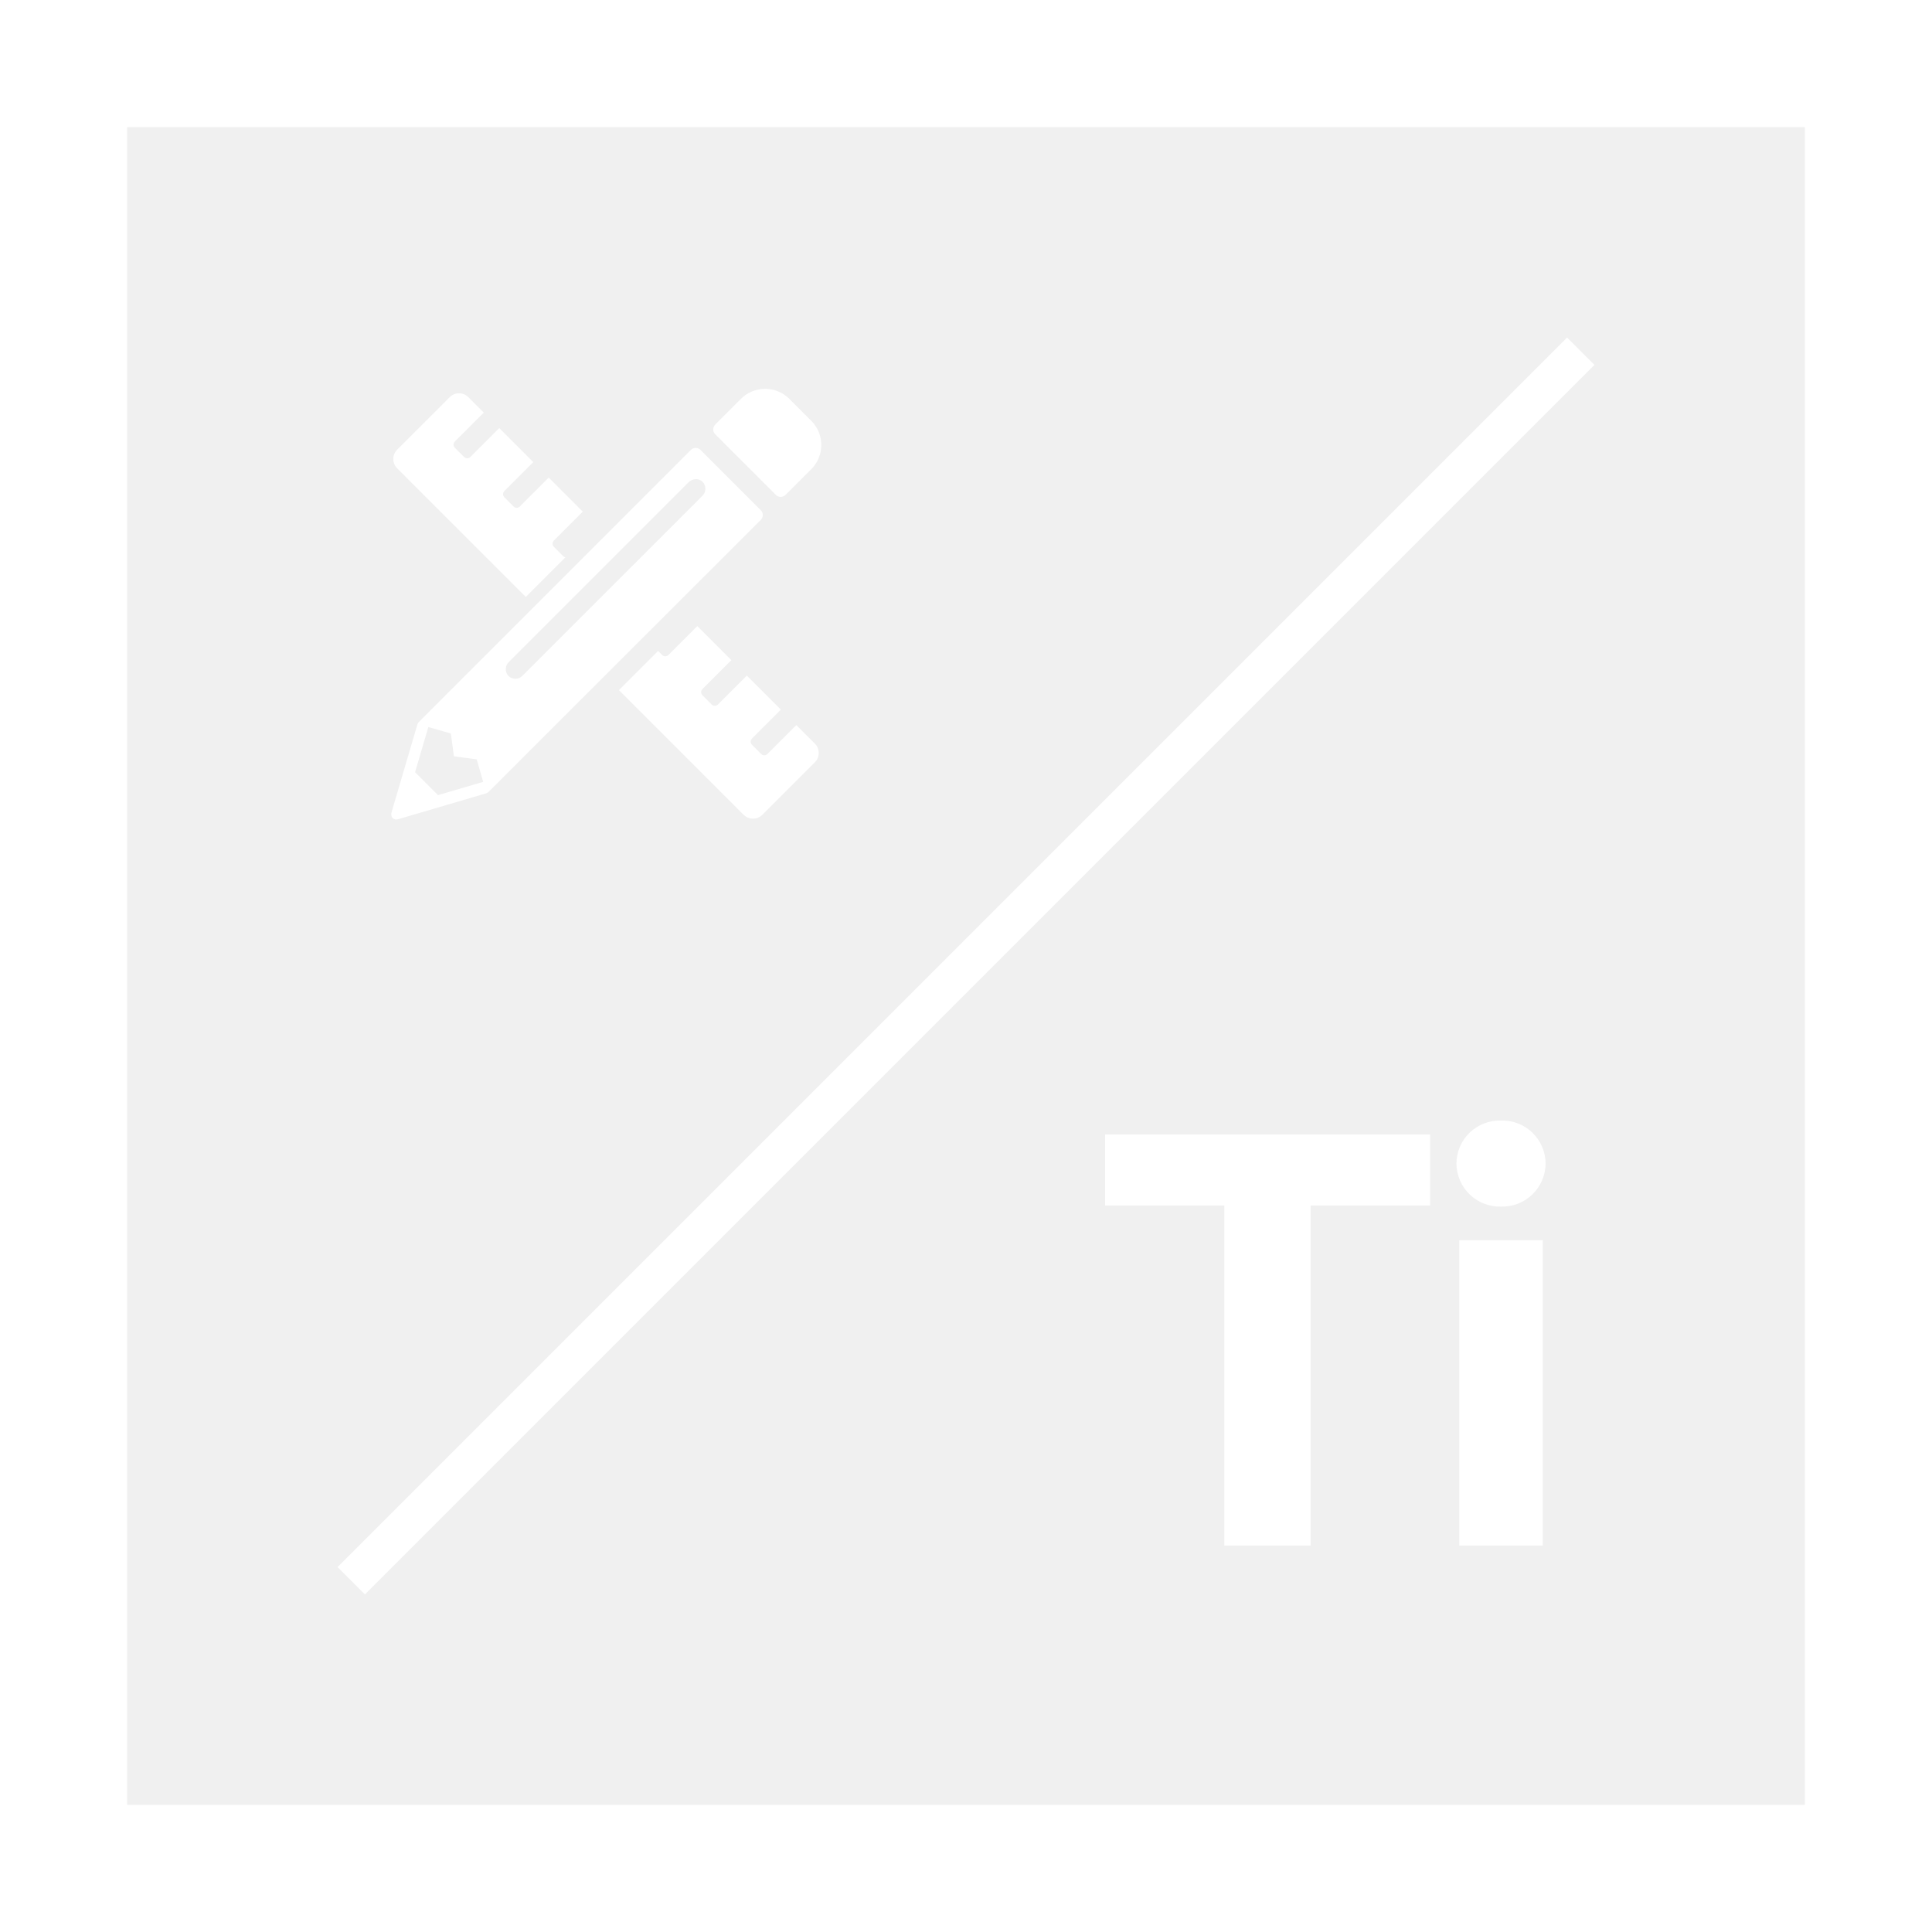
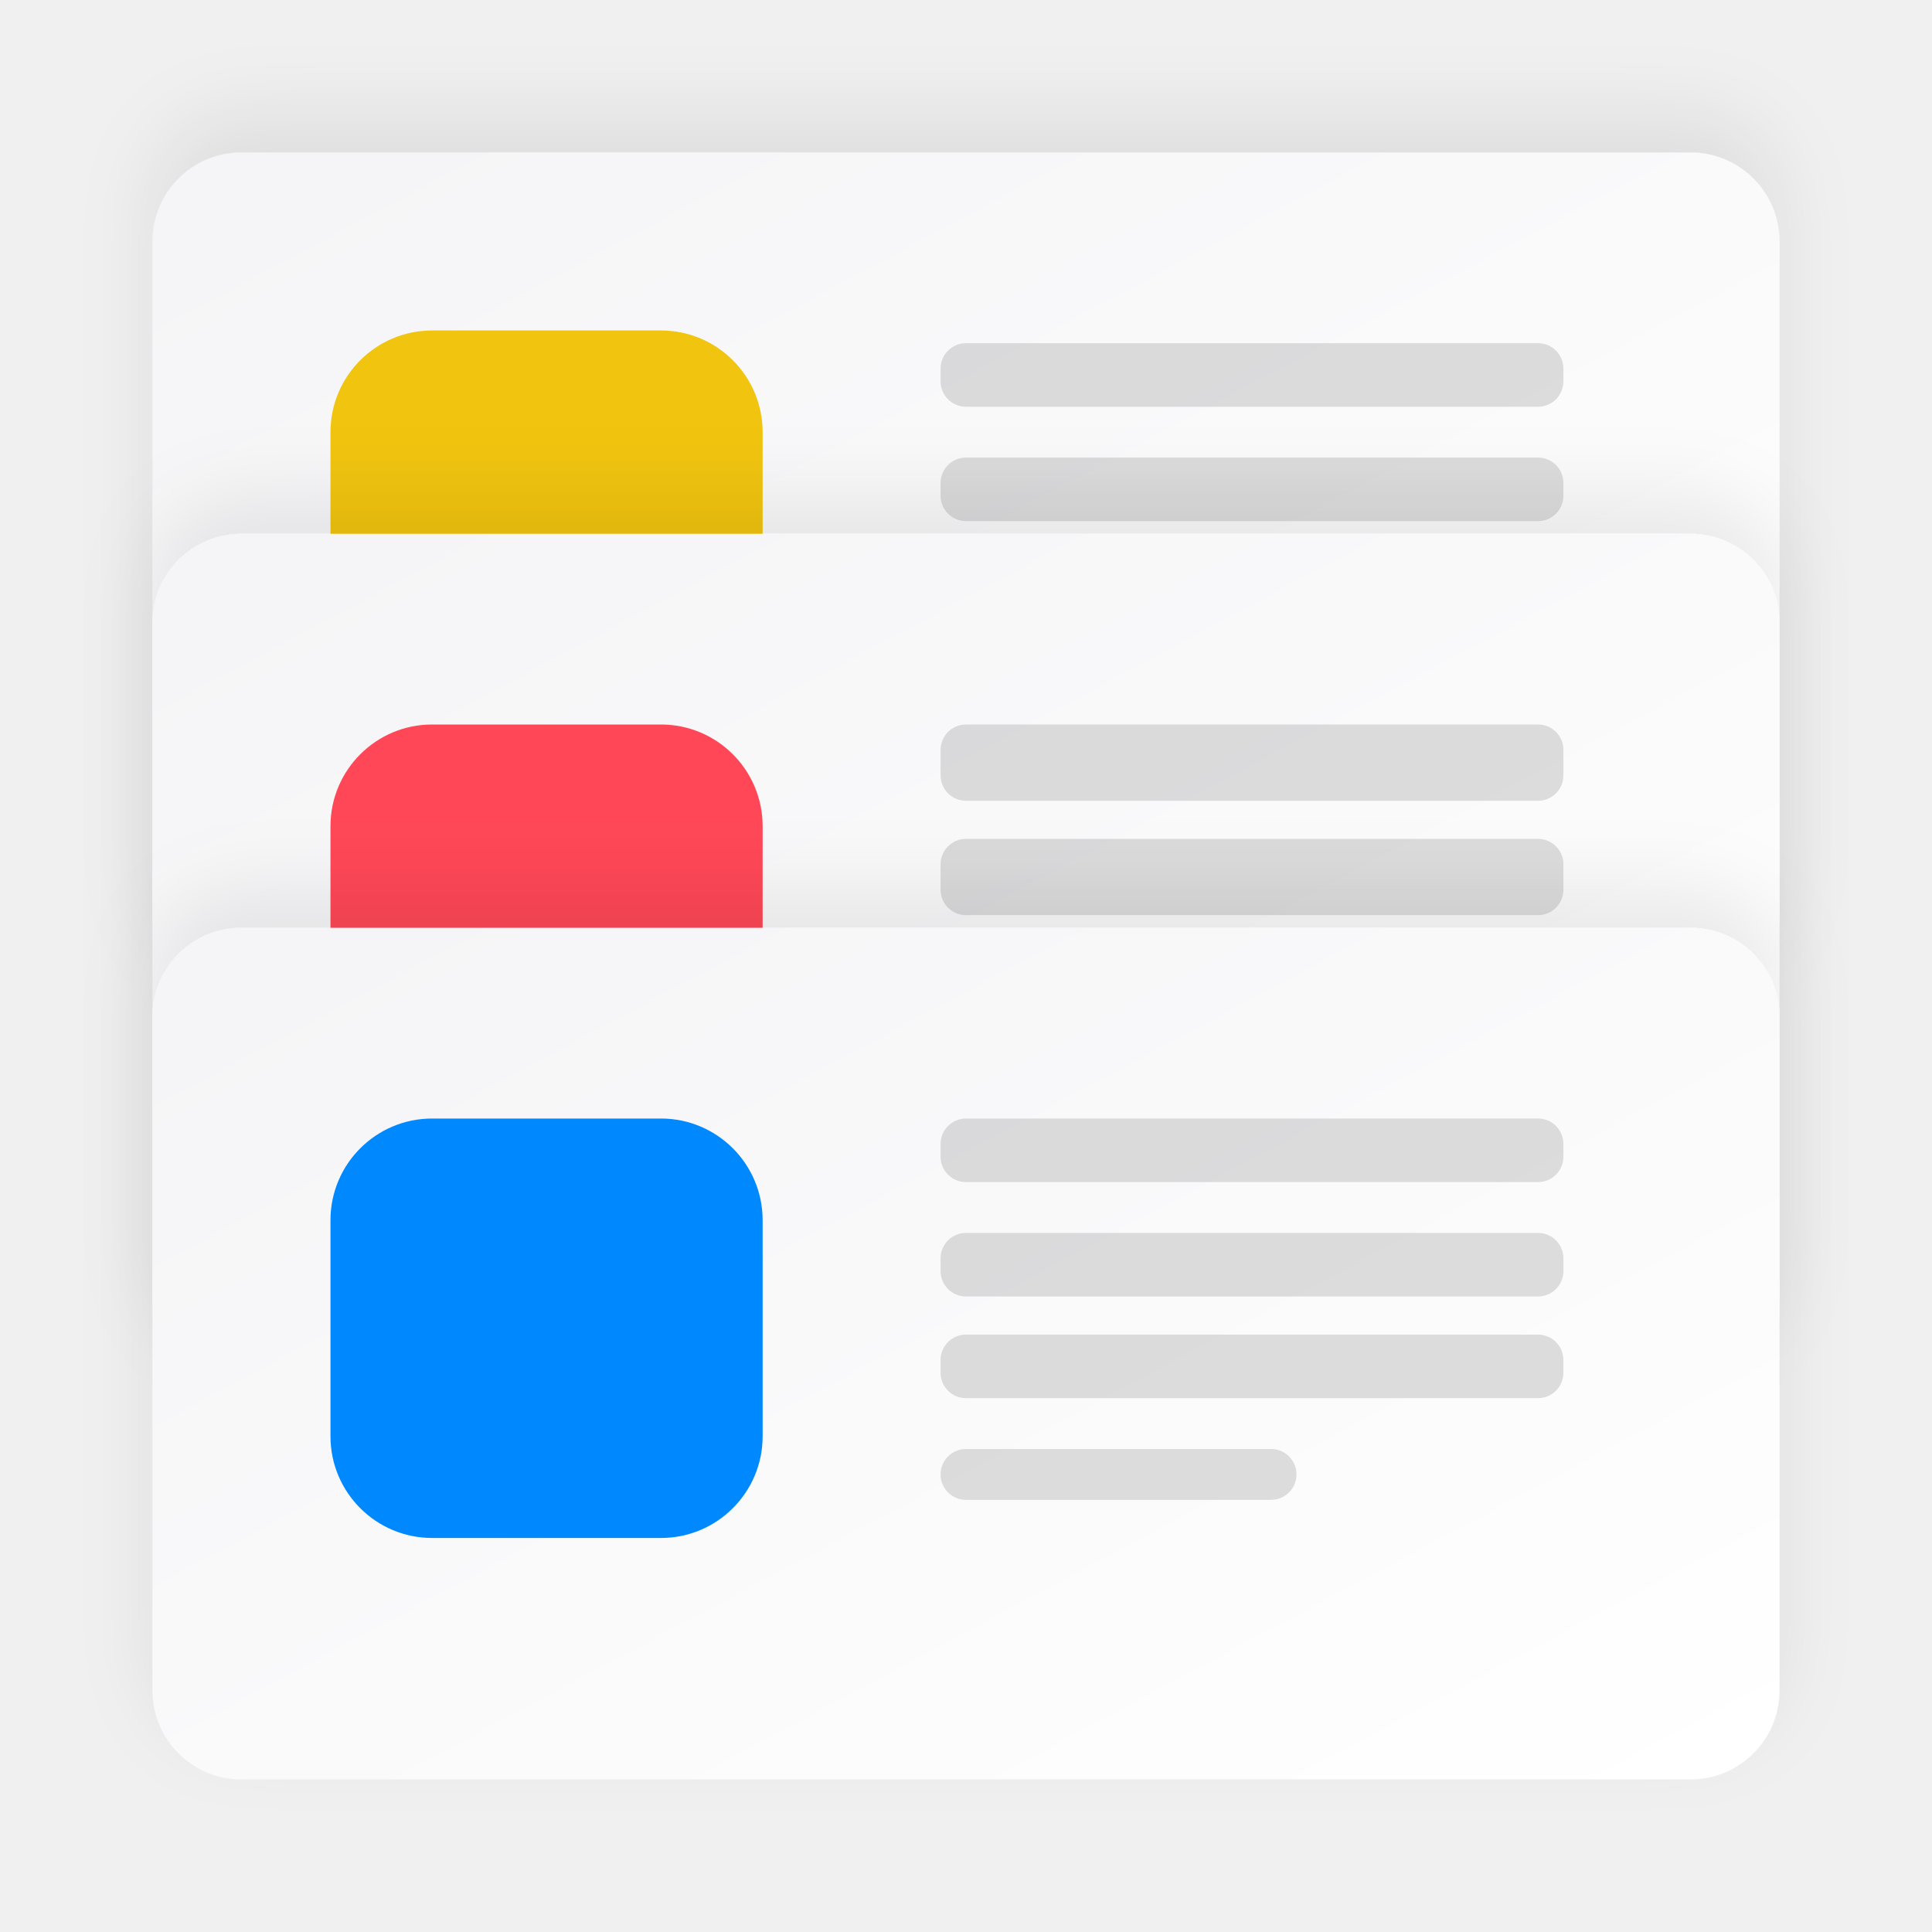
<svg xmlns="http://www.w3.org/2000/svg" width="152" height="152" viewBox="0 0 152 152">
  <defs>
-     <clipPath id="a">
-       <rect width="35" height="35" transform="translate(-0.4 -0.4)" fill="#fff" />
-     </clipPath>
-     <clipPath id="c">
+     <linearGradient id="a" x1="0.987" y1="0.981" x2="0.055" y2="0.066" gradientUnits="objectBoundingBox">
+       <stop offset="0" stop-color="#fff" />
+       <stop offset="1" stop-color="#f5f5f7" />
+     </linearGradient>
+     <filter id="b" x="3" y="0" width="146" height="85" filterUnits="userSpaceOnUse">
+       <feOffset dy="-3" input="SourceAlpha" />
+       <feGaussianBlur stdDeviation="3" result="c" />
+       <feFlood flood-opacity="0.078" />
+       <feComposite operator="in" in2="c" />
+       <feComposite in="SourceGraphic" />
+     </filter>
+     <filter id="e" x="3" y="30" width="146" height="85" filterUnits="userSpaceOnUse">
+       <feOffset dy="-3" input="SourceAlpha" />
+       <feGaussianBlur stdDeviation="3" result="f" />
+       <feFlood flood-opacity="0.078" />
+       <feComposite operator="in" in2="f" />
+       <feComposite in="SourceGraphic" />
+     </filter>
+     <filter id="h" x="3" y="61" width="146" height="85" filterUnits="userSpaceOnUse">
+       <feOffset dy="-3" input="SourceAlpha" />
+       <feGaussianBlur stdDeviation="3" result="i" />
+       <feFlood flood-opacity="0.078" />
+       <feComposite operator="in" in2="i" />
+       <feComposite in="SourceGraphic" />
+     </filter>
+     <clipPath id="k">
      <rect width="152" height="152" />
    </clipPath>
  </defs>
-   <g id="b" clip-path="url(#c)">
-     <g fill="none">
-       <path d="M0,0H152V152H0Z" stroke="none" />
-       <path d="M 10 10 L 10 142 L 142 142 L 142 10 L 10 10 M 0 0 L 152 0 L 152 152 L 0 152 L 0 0 Z" stroke="none" fill="#fff" />
+   <g id="j" clip-path="url(#k)">
+     <g transform="translate(-7 -7)">
+       <g transform="translate(19 19)">
+         <g transform="matrix(1, 0, 0, 1, -12, -12)" filter="url(#b)">
+           <rect width="128" height="67" rx="7" transform="translate(12 12)" fill="url(#a)" />
+         </g>
+         <rect width="34" height="34" rx="8" transform="translate(14 14)" fill="#f1c40f" />
+         <g transform="translate(61.881 15.116)" opacity="0.24">
+           <rect width="49" height="5" rx="2" transform="translate(0.119 -0.116)" opacity="0.53" />
+           <rect width="49" height="5" rx="2" transform="translate(0.119 8.884)" opacity="0.53" />
+           <rect width="49" height="5" rx="2" transform="translate(0.119 16.884)" opacity="0.53" />
+           <rect width="28" height="5" rx="2" transform="translate(0.119 24.884)" opacity="0.53" />
+         </g>
+       </g>
+       <g transform="translate(19 49.232)">
+         <g transform="matrix(1, 0, 0, 1, -12, -42.23)" filter="url(#e)">
+           <rect width="128" height="67" rx="7" transform="translate(12 42)" fill="url(#a)" />
+         </g>
+         <rect width="34" height="33" rx="8" transform="translate(14 14.768)" fill="#ff4757" />
+         <g transform="translate(61.881 15.116)" opacity="0.24">
+           <rect width="49" height="6" rx="2" transform="translate(0.119 -0.348)" opacity="0.53" />
+           <rect width="49" height="6" rx="2" transform="translate(0.119 8.652)" opacity="0.53" />
+           <rect width="49" height="5" rx="2" transform="translate(0.119 17.652)" opacity="0.53" />
+           <rect width="28" height="5" rx="2" transform="translate(0.119 25.652)" opacity="0.53" />
+         </g>
+       </g>
+       <g transform="translate(19 79.936)">
+         <g transform="matrix(1, 0, 0, 1, -12, -72.94)" filter="url(#h)">
+           <rect width="128" height="67" rx="7" transform="translate(12 73)" fill="url(#a)" />
+         </g>
+         <rect width="34" height="33" rx="8" transform="translate(14 15.064)" fill="#08f" />
+         <g transform="translate(61.881 14.644)" opacity="0.24">
+           <rect width="49" height="5" rx="2" transform="translate(0.119 0.42)" opacity="0.53" />
+           <rect width="49" height="5" rx="2" transform="translate(0.119 9.42)" opacity="0.53" />
+           <rect width="49" height="5" rx="2" transform="translate(0.119 17.42)" opacity="0.53" />
+           <rect width="28" height="4" rx="2" transform="translate(0.119 26.42)" opacity="0.53" />
+         </g>
+       </g>
    </g>
-     <rect width="3.04" height="136.8" transform="translate(123.292 26.559) rotate(45)" fill="#fff" />
-     <g transform="translate(30.4 30.4)" clip-path="url(#a)">
-       <path d="M-1012.077-514.924h0l-.007,0,0,0,0,0-.008,0h0a.437.437,0,0,1-.088-.065l0,0,0,0,0-.005,0,0a.428.428,0,0,1-.071-.1h0s0-.006,0-.008v0l0-.006,0-.006a.026.026,0,0,1,0,0s0-.006,0-.01a.455.455,0,0,1-.034-.2h0v-.006s0-.005,0-.008h0a.484.484,0,0,1,.021-.1l2.032-6.909a.508.508,0,0,1,.148-.234l.019-.02.977-.977,20.369-20.369A.539.539,0,0,1-988-544l4.8,4.8a.539.539,0,0,1-.023.761l-18.3,18.283-.014.015-3.008,3.008-.036.034c-.012.011-.022.025-.034.036a.51.51,0,0,1-.216.128l-6.919,2.035a.481.481,0,0,1-.138.02A.457.457,0,0,1-1012.077-514.924Zm1.666-3.677,1.805,1.806,3.552-1.045-.506-1.77-1.794-.243-.243-1.794-1.77-.506Zm21.513-22.808-14.13,14.131a.788.788,0,0,0-.034,1.113.788.788,0,0,0,1.113-.034l14.131-14.13a.789.789,0,0,0,.034-1.113.738.738,0,0,0-.525-.214.833.833,0,0,0-.588.247Zm4.346,26.171-9.821-9.821,3.081-3.081.322.322a.341.341,0,0,0,.243.1.344.344,0,0,0,.243-.1l2.277-2.277,2.678,2.678-2.276,2.276a.344.344,0,0,0,0,.487l.732.731a.342.342,0,0,0,.244.1.344.344,0,0,0,.243-.1l2.276-2.277,2.678,2.678-2.276,2.276a.341.341,0,0,0-.1.243.342.342,0,0,0,.1.243l.73.73a.341.341,0,0,0,.243.1.344.344,0,0,0,.243-.1l2.276-2.276,1.461,1.461a1.026,1.026,0,0,1,.3.73,1.027,1.027,0,0,1-.3.73l-4.139,4.139a1.027,1.027,0,0,1-.731.3,1.026,1.026,0,0,1-.731-.3Zm-17.149-17.151-10.121-10.121a1.025,1.025,0,0,1-.3-.73,1.024,1.024,0,0,1,.3-.73l4.139-4.139a1.025,1.025,0,0,1,.73-.3,1.025,1.025,0,0,1,.73.3l1.217,1.217-2.276,2.277a.344.344,0,0,0,0,.487l.73.73a.342.342,0,0,0,.243.1.344.344,0,0,0,.243-.1l2.276-2.276,2.678,2.678-2.276,2.277a.342.342,0,0,0-.1.244.342.342,0,0,0,.1.243l.73.73a.342.342,0,0,0,.243.1.344.344,0,0,0,.243-.1l2.276-2.276,2.678,2.678-2.276,2.277a.345.345,0,0,0-.1.244.345.345,0,0,0,.1.244l.73.73a.345.345,0,0,0,.182.1l-3.124,3.124h0Zm19.693-8.01-4.8-4.8a.539.539,0,0,1,.023-.761l1.958-1.958a2.694,2.694,0,0,1,3.8-.114l1.845,1.845a2.693,2.693,0,0,1-.113,3.8l-1.958,1.959a.569.569,0,0,1-.4.169.5.5,0,0,1-.363-.149Z" transform="translate(1012.667 548.953)" fill="#fff" />
-     </g>
-     <path d="M18.514-39.412V-66.173h9.4v-5.581H2.344v5.581h9.378v26.761Zm11.694,0h6.567V-63.438H30.208Zm3.283-26.671A3.413,3.413,0,0,0,37-69.467a3.4,3.4,0,0,0-3.508-3.384,3.4,3.4,0,0,0-3.508,3.384A3.413,3.413,0,0,0,33.491-66.083Z" transform="translate(84.6 161.012)" fill="#fff" />
  </g>
</svg>
